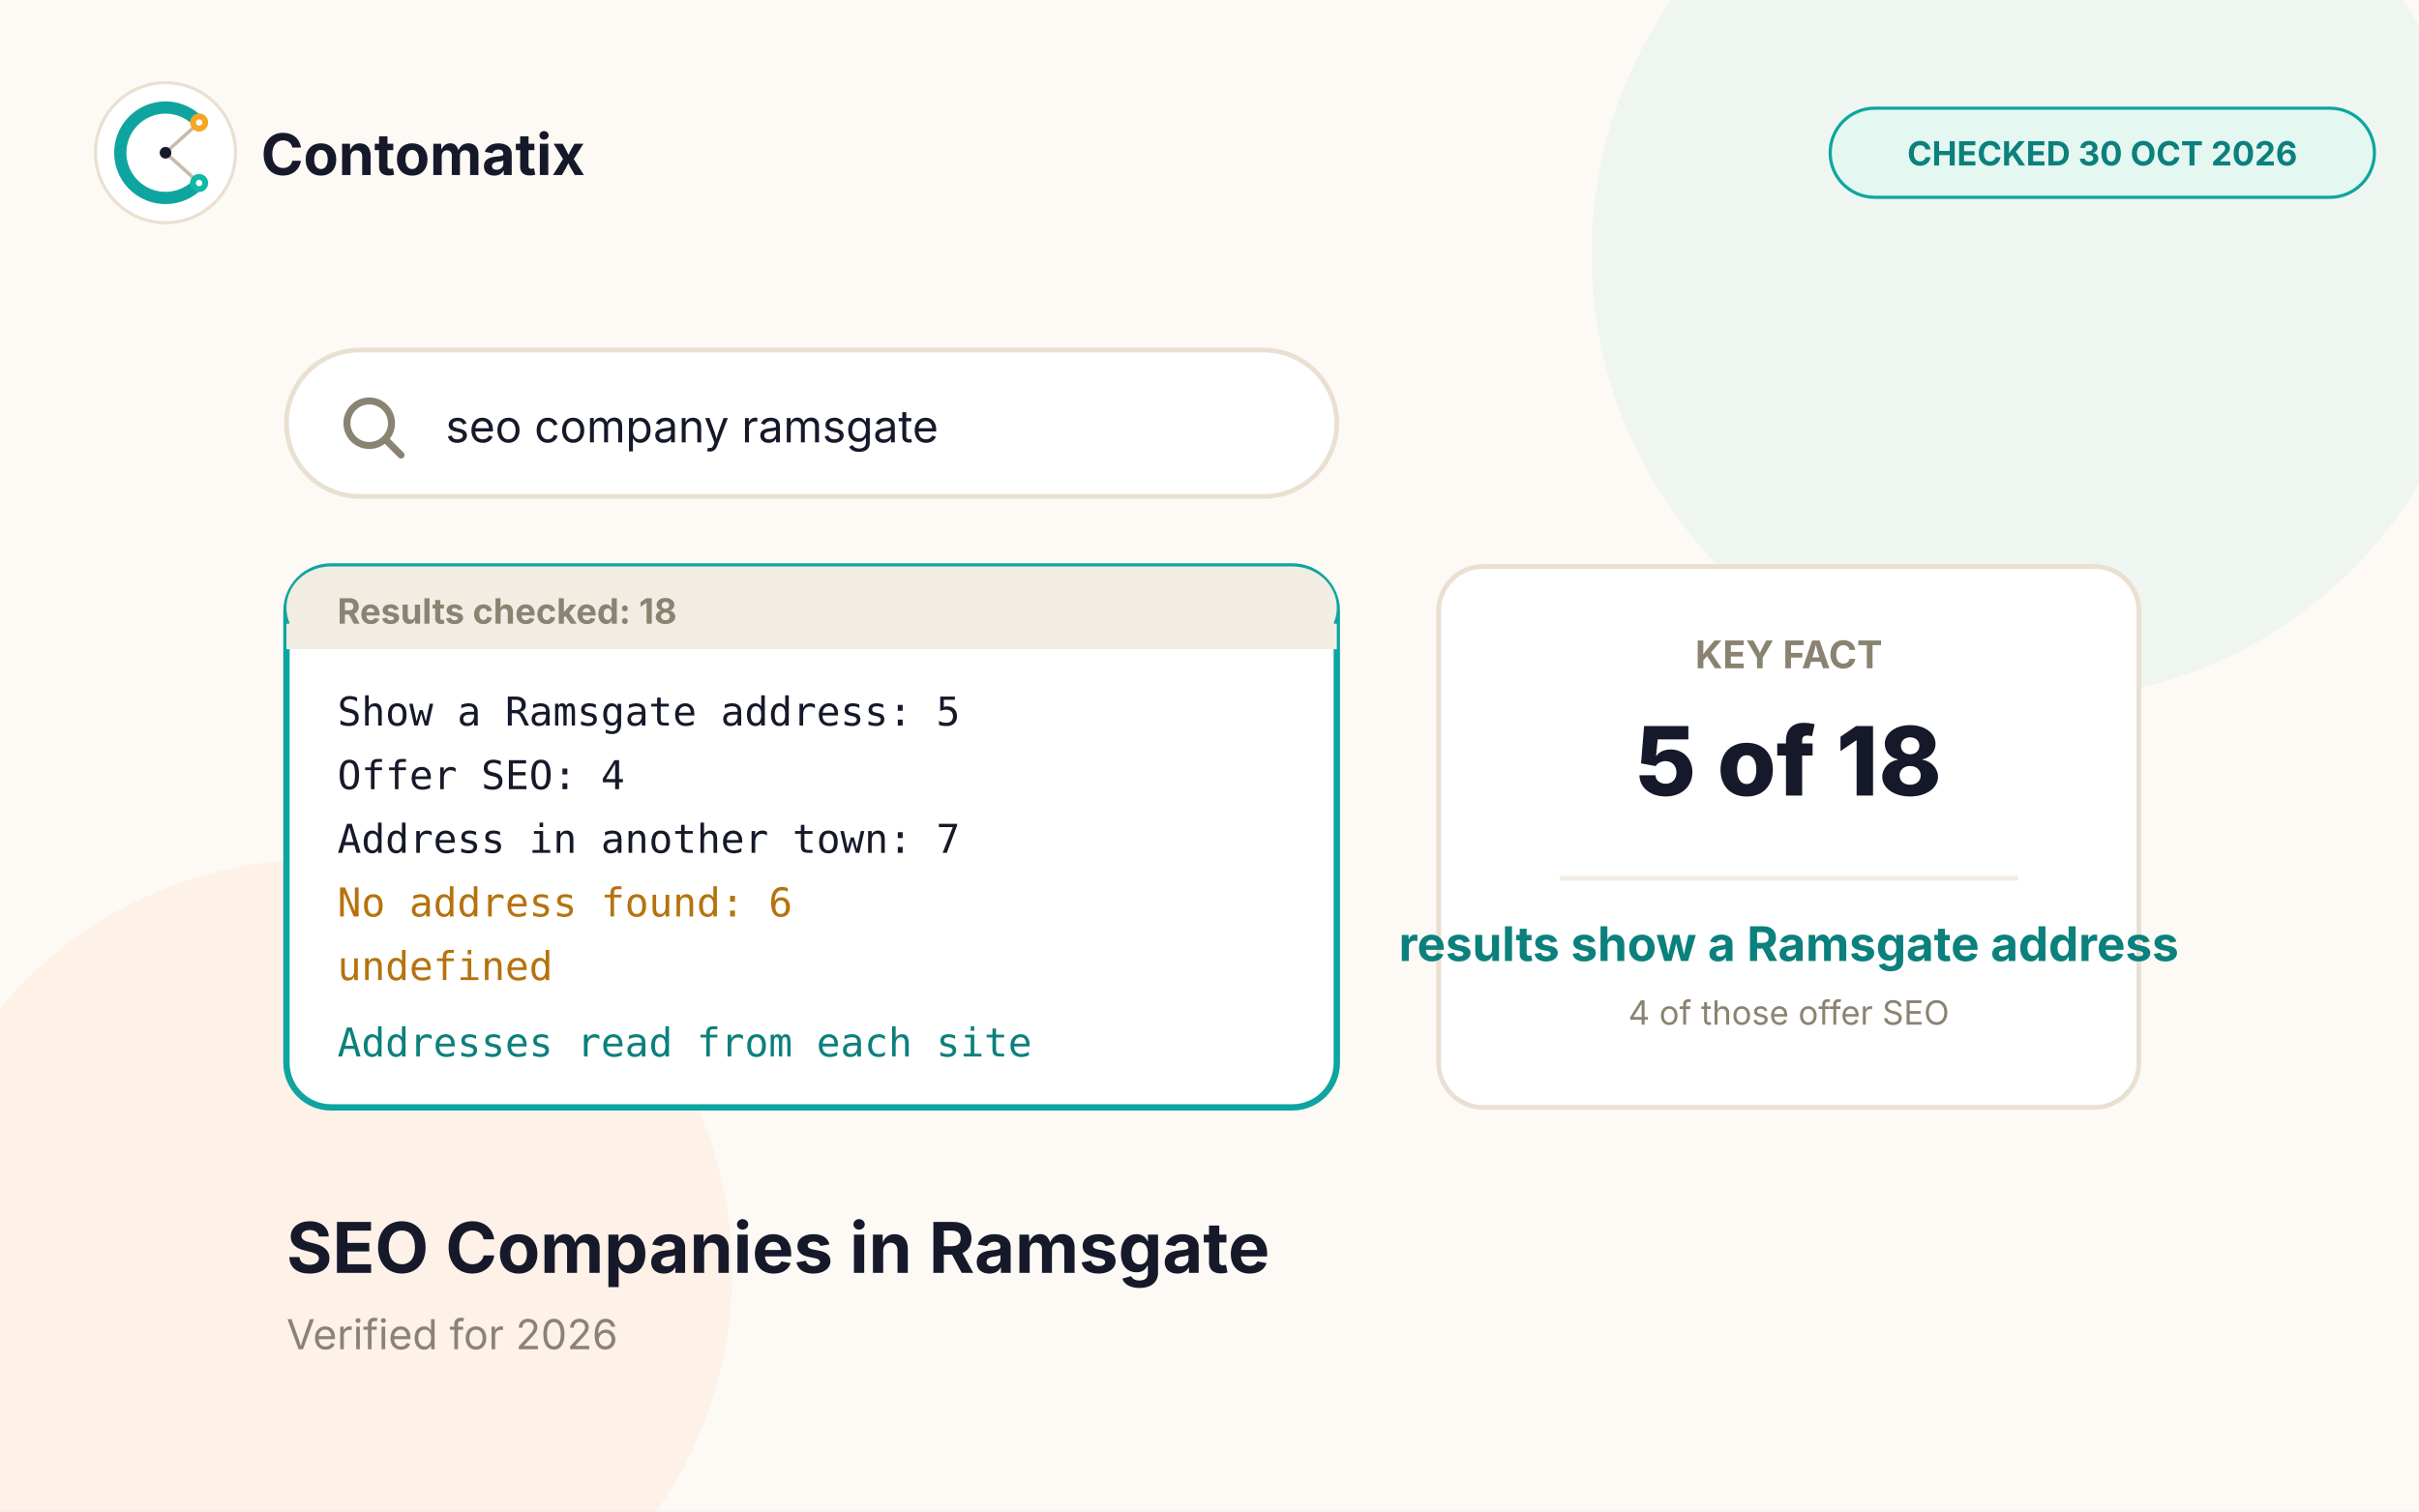
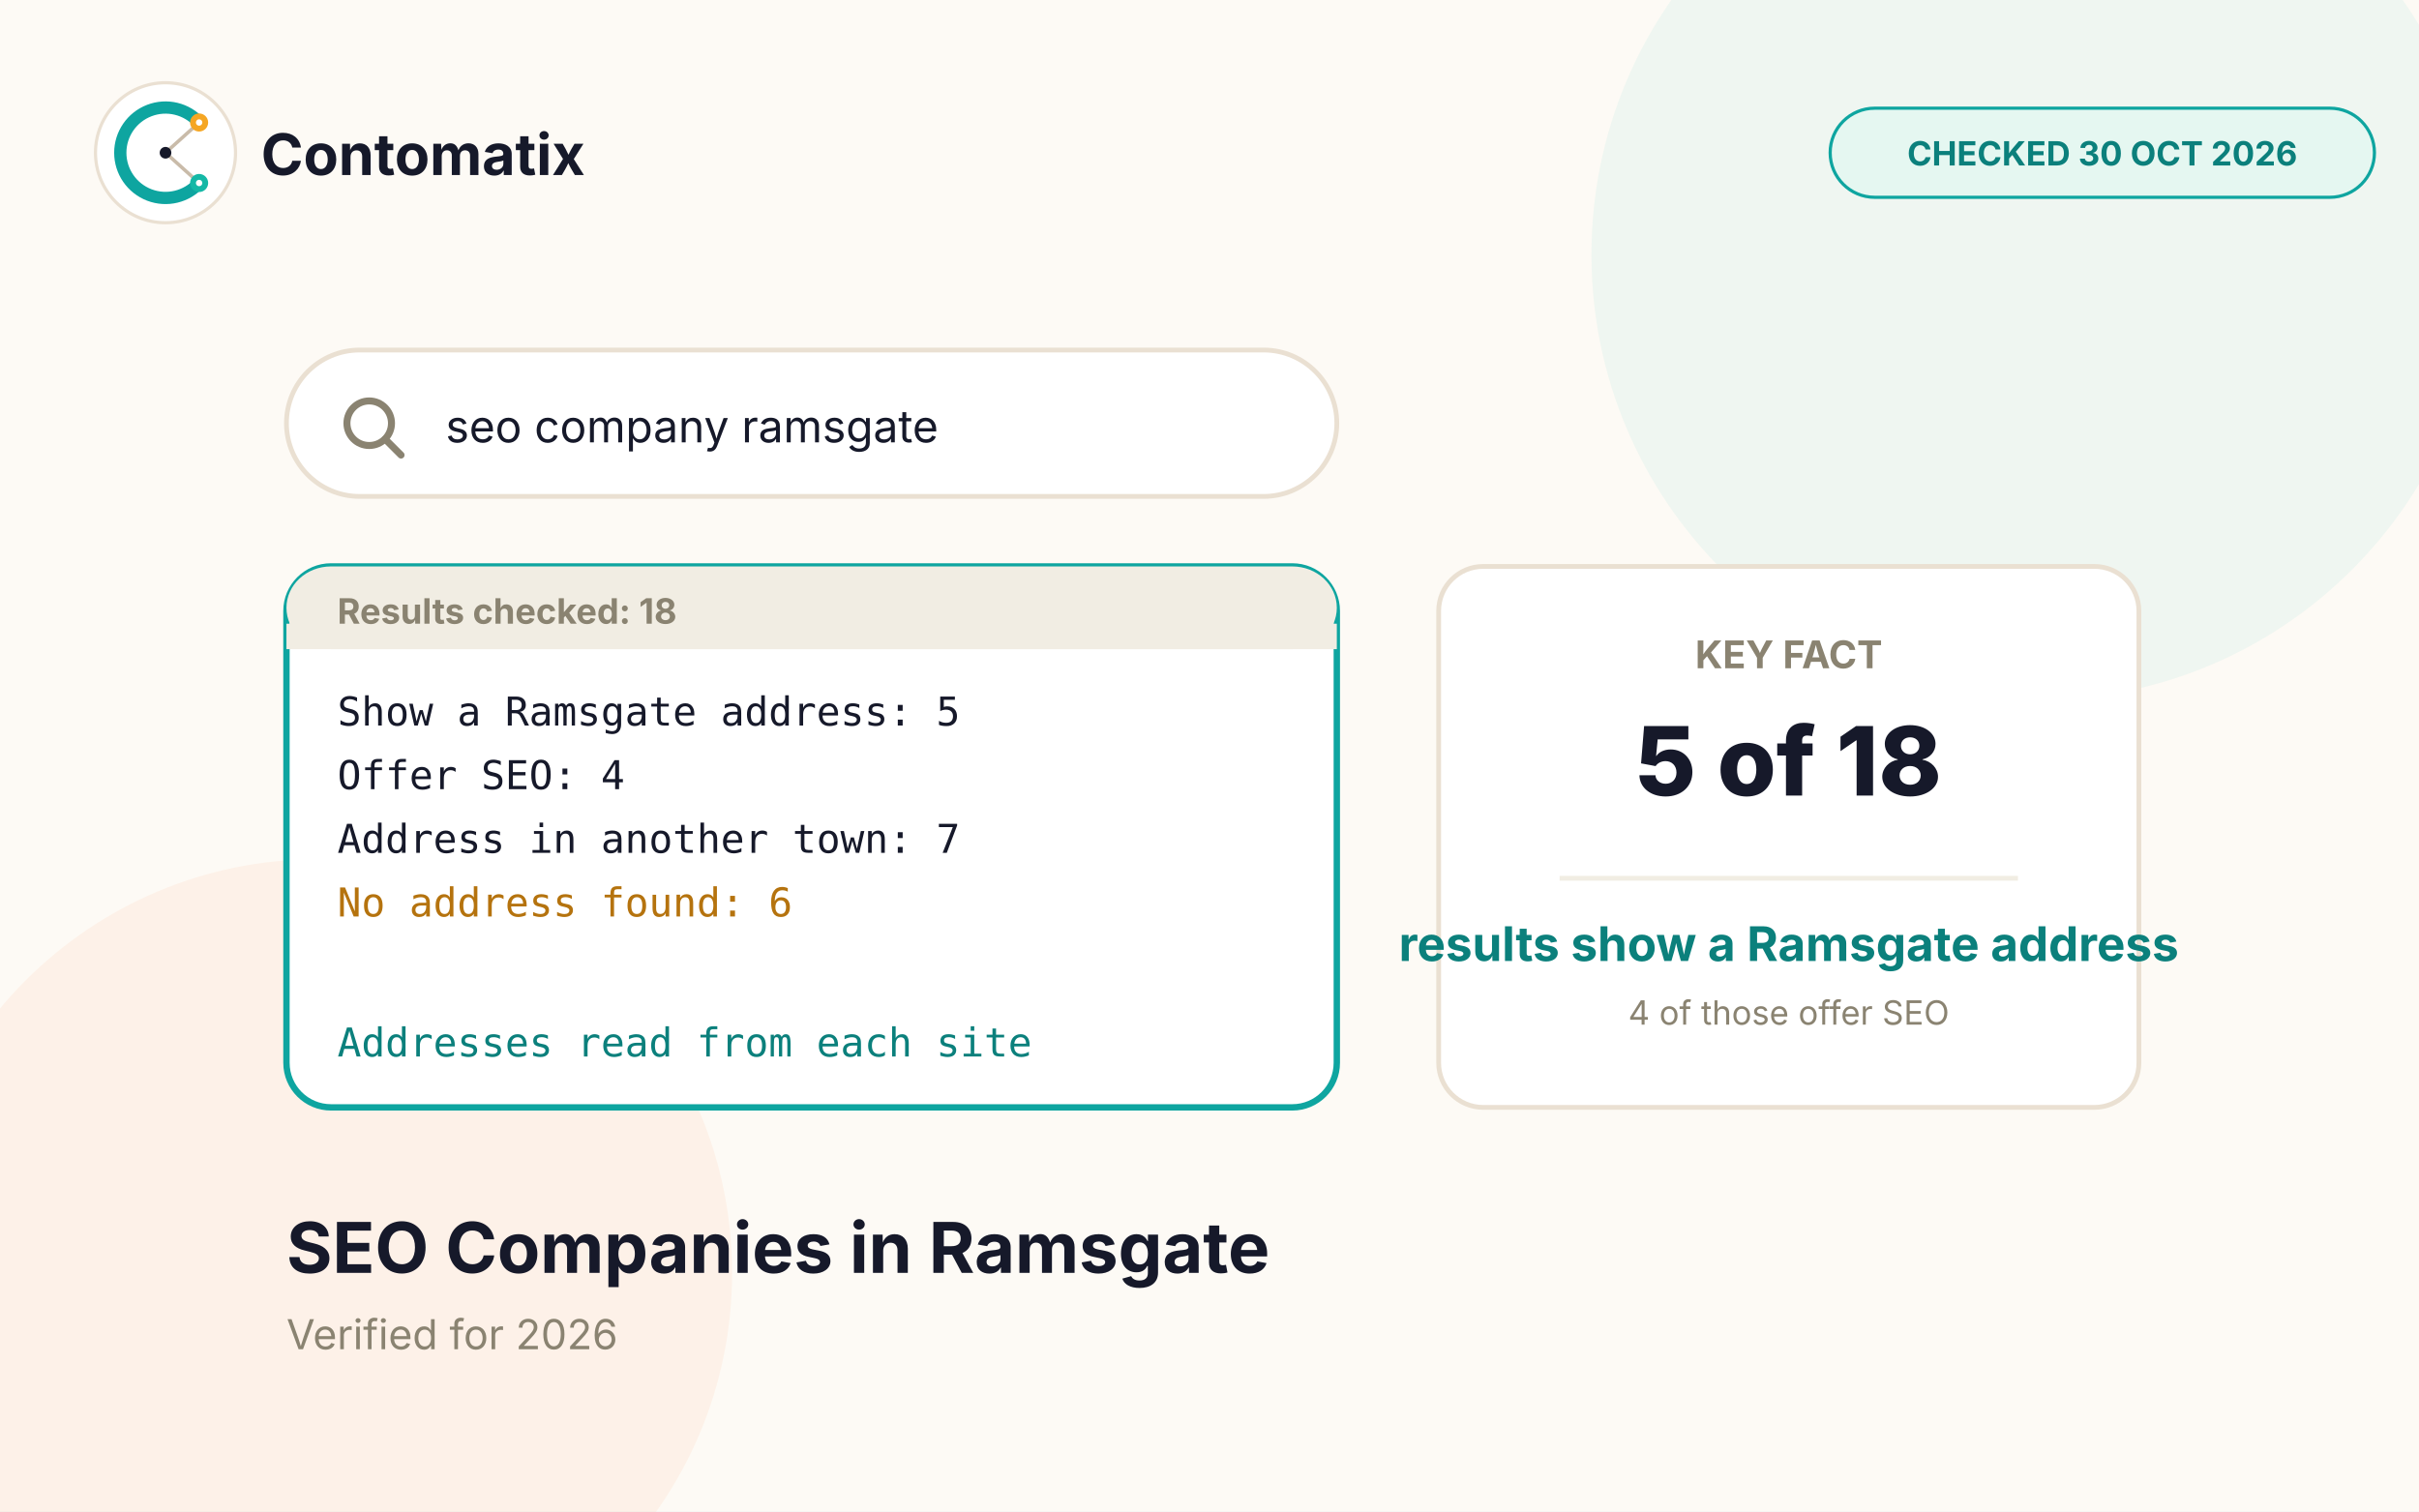
<svg xmlns="http://www.w3.org/2000/svg" viewBox="0 0 760 475" font-family="Inter, -apple-system, sans-serif">
  <rect width="760" height="475" fill="#FDFAF5" />
  <circle cx="640" cy="80" r="140" fill="rgba(20,184,166,0.06)" />
  <circle cx="100" cy="400" r="130" fill="rgba(249,115,22,0.06)" />
  <g>
    <circle cx="52" cy="48" r="22" fill="#FFFFFF" stroke="#EAE0D2" />
    <g transform="translate(30,26) scale(0.9167)">
      <path d="M 35.52 13.63 A 15.5 15.5 0 1 0 35.52 34.37" fill="none" stroke="#0EA5A0" stroke-width="4.2" stroke-linecap="round" />
      <line x1="35.52" y1="13.63" x2="24" y2="24" stroke="#C9BBA9" stroke-width="1.2" />
      <line x1="35.52" y1="34.37" x2="24" y2="24" stroke="#C9BBA9" stroke-width="1.2" />
      <circle cx="35.52" cy="13.63" r="3.1" fill="#F5A623" />
      <circle cx="35.52" cy="13.63" r="1.1" fill="#FFFFFF" />
      <circle cx="35.52" cy="34.37" r="3.1" fill="#14B8A6" />
      <circle cx="35.52" cy="34.37" r="1.1" fill="#FFFFFF" />
      <circle cx="24" cy="24" r="2" fill="#16192A" />
    </g>
    <text x="82" y="55" font-size="18" font-weight="700" fill="#16192A">Contomatix</text>
  </g>
  <rect x="575" y="34" width="171" height="28" rx="14" fill="#E5F7F1" stroke="#0EA5A0" />
  <text x="660.5" y="52" font-size="10.5" font-weight="700" fill="#0B807C" text-anchor="middle">CHECKED 30 OCT 2026</text>
  <g>
    <rect x="90" y="110" width="330" height="46" rx="23" fill="#FFFFFF" stroke="#EAE0D2" stroke-width="1.5" />
    <circle cx="116" cy="133" r="7" fill="none" stroke="#8A8371" stroke-width="2.2" />
    <line x1="121" y1="138" x2="126" y2="143" stroke="#8A8371" stroke-width="2.2" stroke-linecap="round" />
    <text x="140" y="139" font-size="14" fill="#16192A">seo company ramsgate</text>
  </g>
  <g>
    <rect x="90" y="178" width="330" height="170" rx="14" fill="#FFFFFF" stroke="#0EA5A0" stroke-width="2" />
    <rect x="90" y="178" width="330" height="26" rx="14" fill="#F1EDE3" />
    <rect x="90" y="196" width="330" height="8" fill="#F1EDE3" />
    <text x="106" y="196" font-size="11" font-weight="700" fill="#8A8371">Results checked: 18</text>
    <text x="106" y="228" font-family="Consolas, monospace" font-size="12.5" fill="#16192A">Show a Ramsgate address: 5</text>
    <text x="106" y="248" font-family="Consolas, monospace" font-size="12.5" fill="#16192A">Offer SEO: 4</text>
    <text x="106" y="268" font-family="Consolas, monospace" font-size="12.5" fill="#16192A">Address in another town: 7</text>
    <text x="106" y="288" font-family="Consolas, monospace" font-size="12.5" fill="#B5730E">No address found: 6</text>
-     <text x="106" y="308" font-family="Consolas, monospace" font-size="12.5" fill="#B5730E">undefined</text>
+     <text x="106" y="308" font-family="Consolas, monospace" font-size="12.5" fill="#B5730E" />
    <text x="106" y="332" font-family="Consolas, monospace" font-size="12.5" fill="#0B807C">Addresses read from each site</text>
  </g>
  <g>
    <rect x="452" y="178" width="220" height="170" rx="14" fill="#FFFFFF" stroke="#EAE0D2" stroke-width="1.5" />
    <text x="562" y="210" font-size="12" font-weight="700" fill="#8A8371" text-anchor="middle">KEY FACT</text>
    <text x="562" y="250" font-size="30" font-weight="800" fill="#16192A" text-anchor="middle">5 of 18</text>
    <line x1="490" y1="276" x2="634" y2="276" stroke="#F1EDE3" stroke-width="1.5" />
    <text x="562" y="302" font-size="15" font-weight="700" fill="#0B807C" text-anchor="middle">results show a Ramsgate address</text>
    <text x="562" y="322" font-size="10.5" fill="#8A8371" text-anchor="middle">4 of those offer SEO</text>
  </g>
  <text x="90" y="400" font-size="22" font-weight="700" fill="#16192A">SEO Companies in Ramsgate</text>
  <text x="90" y="424" font-size="13" fill="#8A8371">Verified for 2026</text>
</svg>
